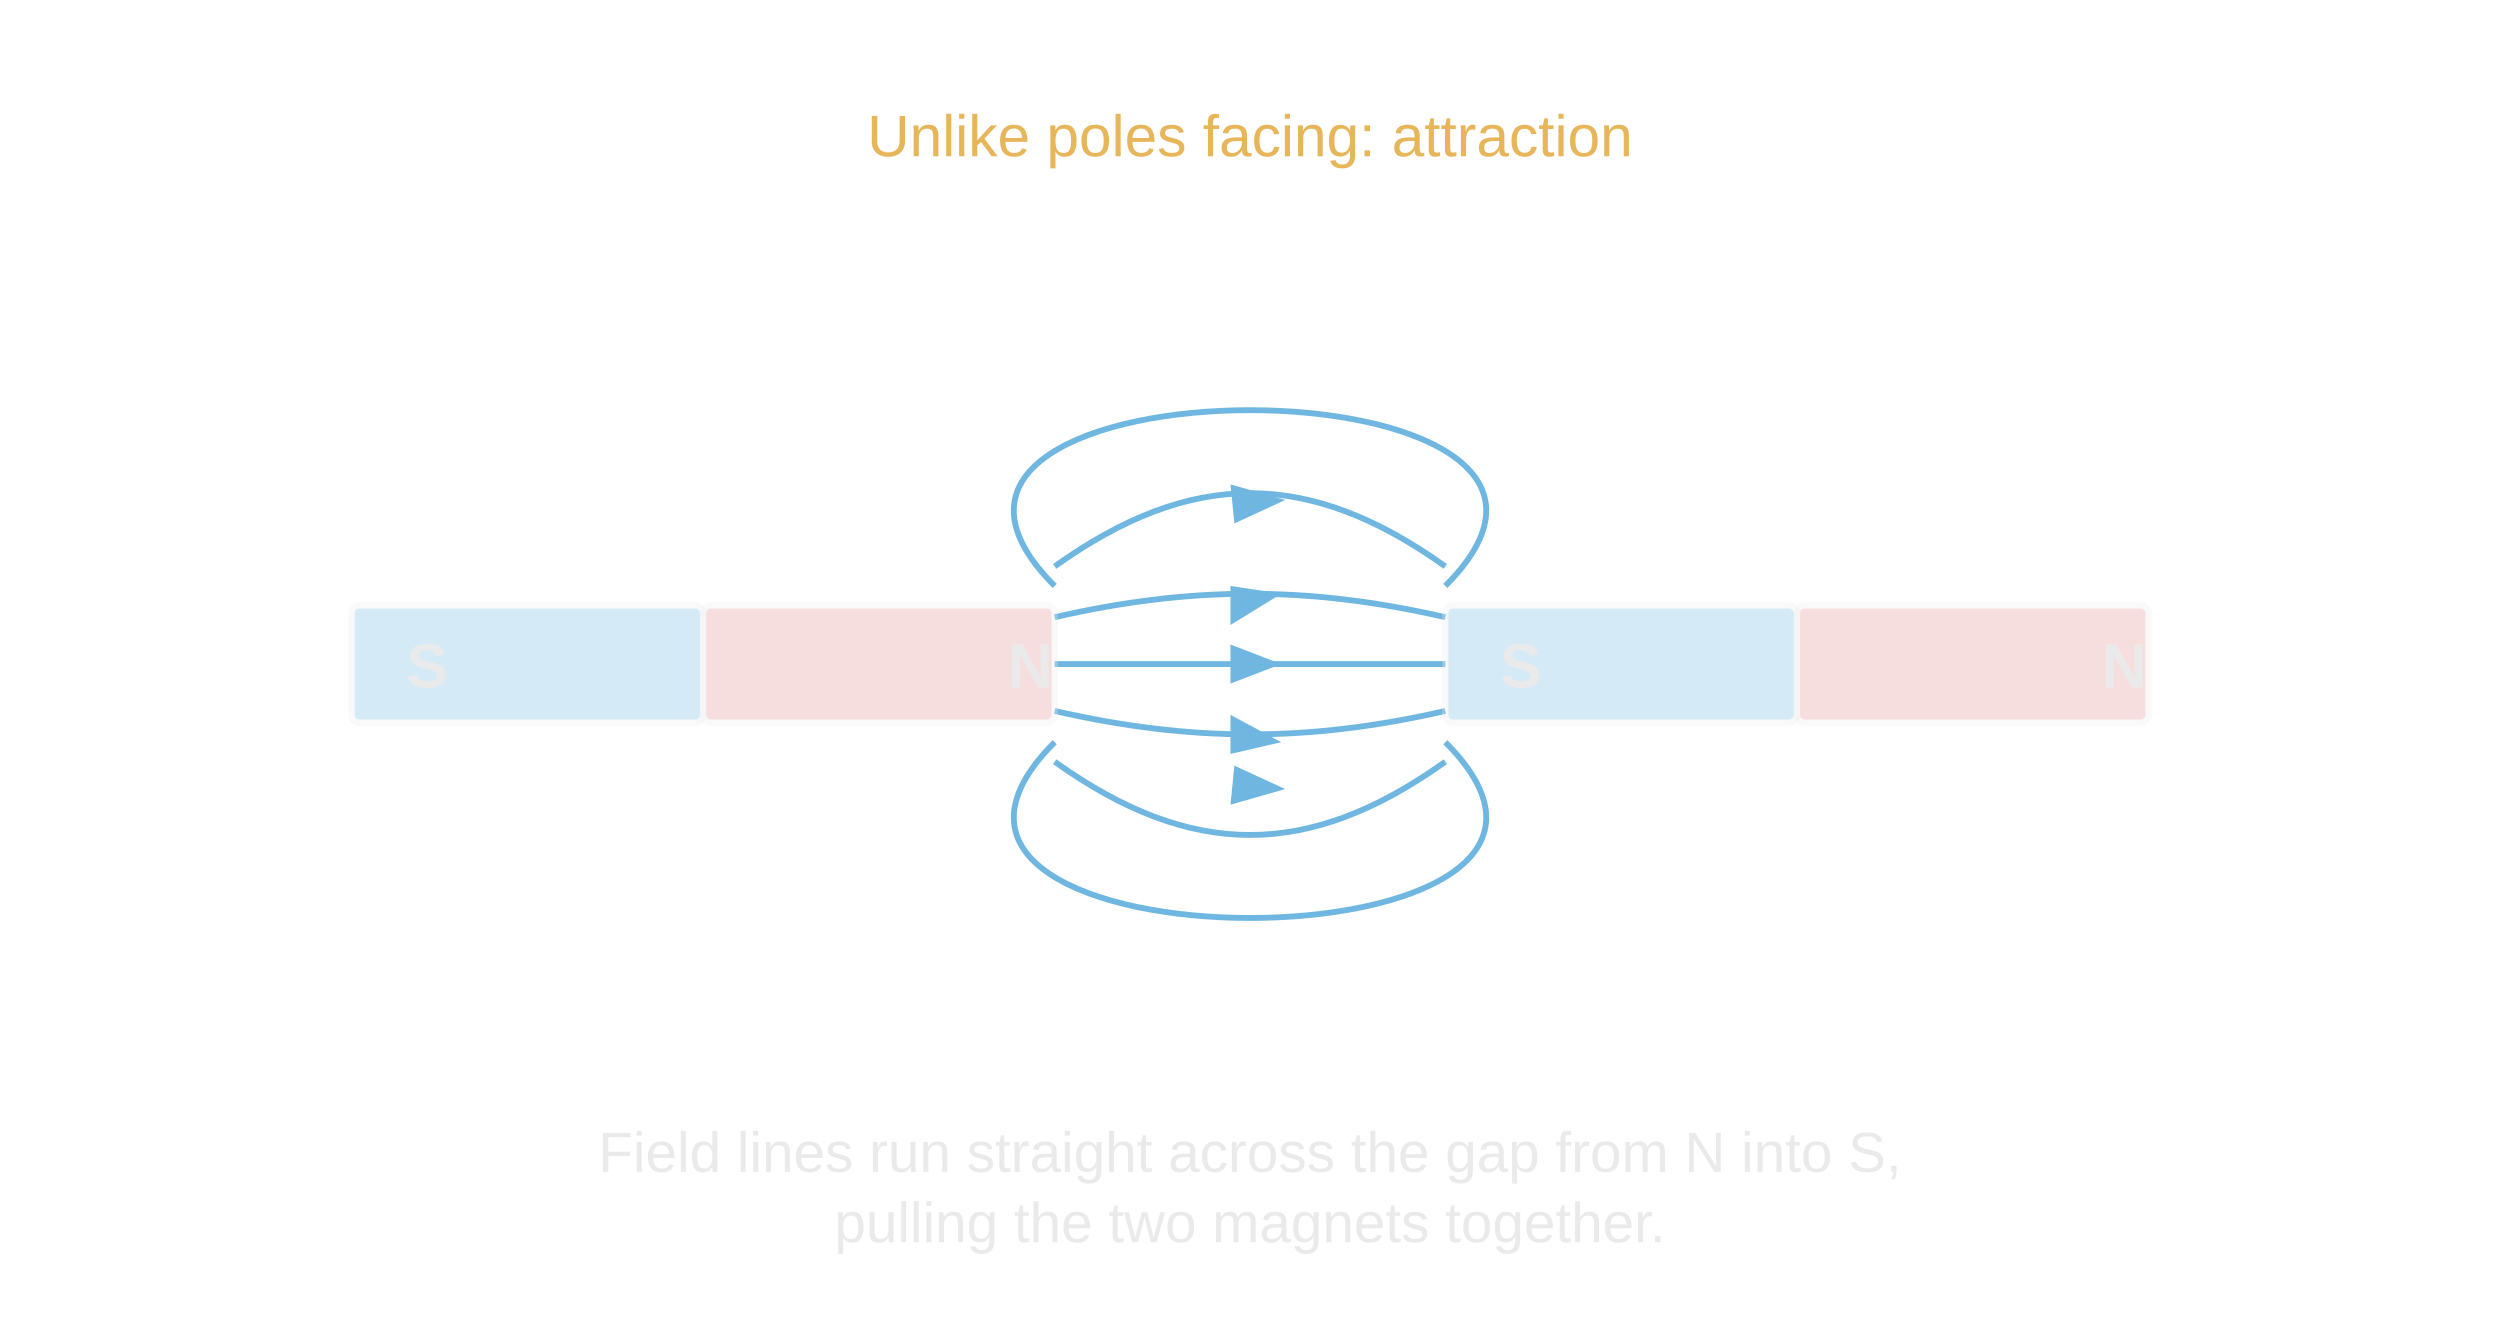
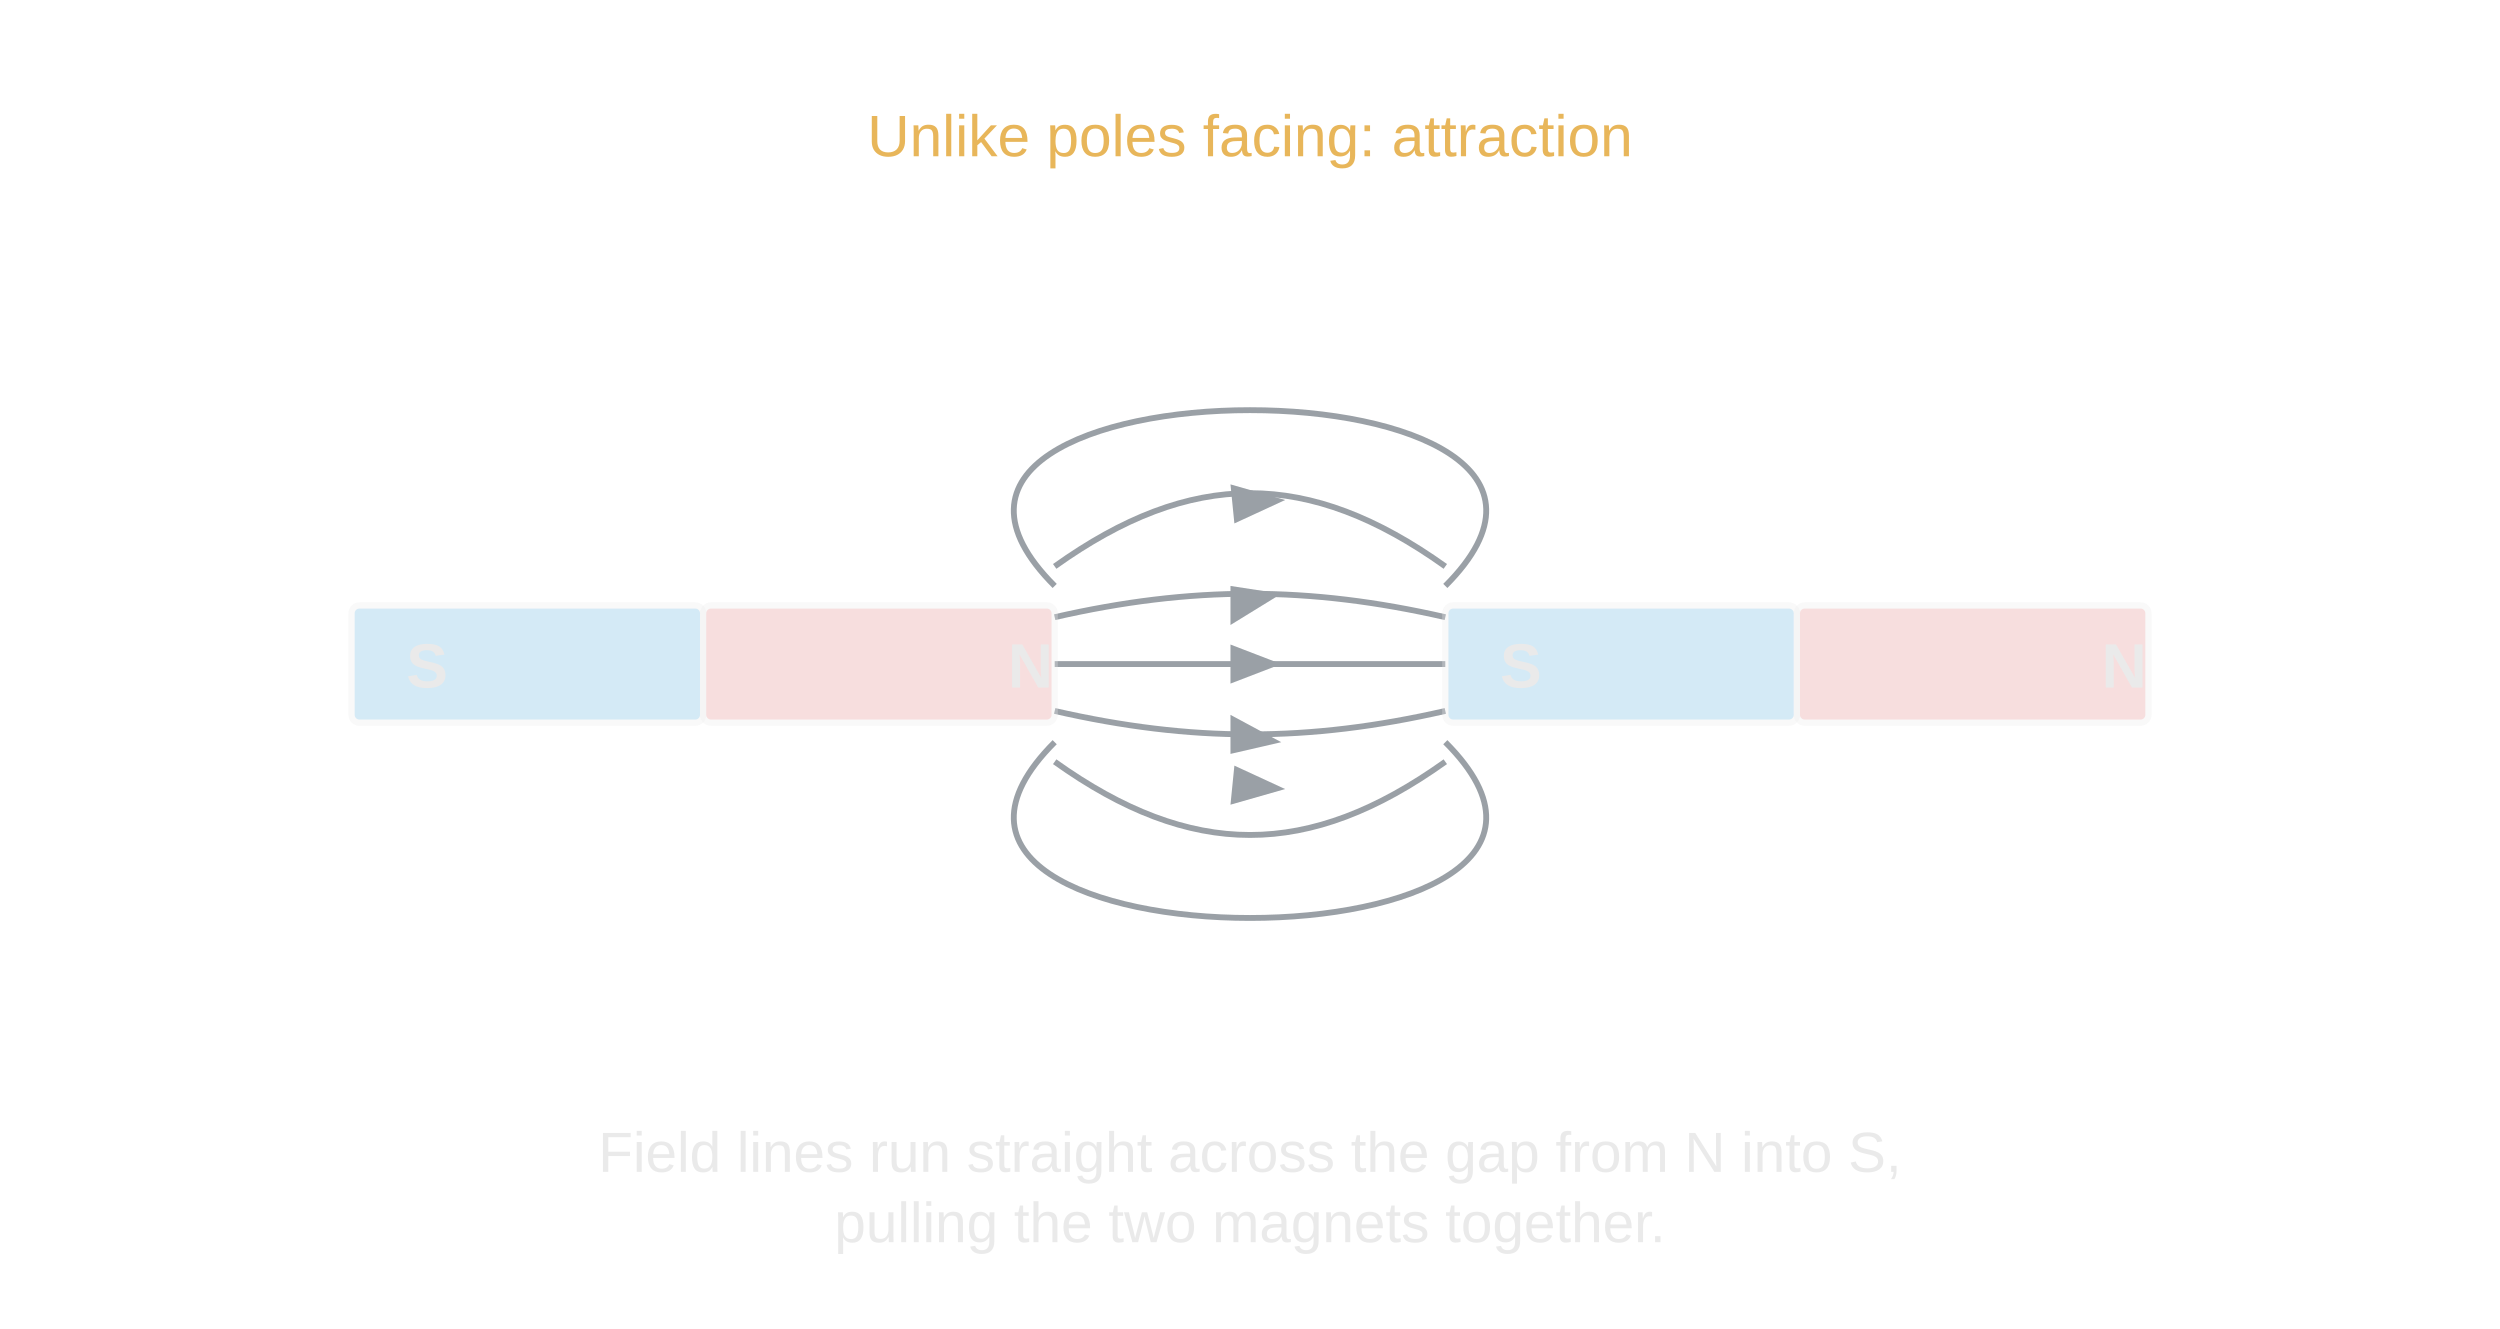
<svg xmlns="http://www.w3.org/2000/svg" viewBox="0 0 640 340" font-family="Segoe UI, Arial, sans-serif">
  <style>
    text { fill:#EAEAEA; }
    .magN { fill:#E58F8F; opacity:0.30; stroke:#EAEAEA; stroke-width:1.6; }
    .magS { fill:#6FB7E0; opacity:0.30; stroke:#EAEAEA; stroke-width:1.6; }
    .pole { font-size:16px; font-weight:bold; fill:#EAEAEA; }
-     .fl { stroke:#6FB7E0; stroke-width:1.5; fill:none; }
-     .fhead { fill:#6FB7E0; }
+     .fl { stroke:#9AA0A6; stroke-width:1.5; fill:none; }
+     .fhead { fill:#9AA0A6; }
    .lbl { fill:#E8B65A; font-size:15px; }
  </style>
  <g class="fl">
    <line x1="270" y1="170" x2="370" y2="170" />
    <path d="M270,158 C305,150 335,150 370,158" />
    <path d="M270,182 C305,190 335,190 370,182" />
    <path d="M270,145 C305,120 335,120 370,145" />
    <path d="M270,195 C305,220 335,220 370,195" />
  </g>
  <path class="fl" d="M270,150 C210,90 430,90 370,150" />
  <path class="fl" d="M270,190 C210,250 430,250 370,190" />
  <g class="fhead">
    <polygon points="315,165 315,175 328,170" />
    <polygon points="315,150 315,160 328,152" />
    <polygon points="315,183 315,193 328,190" />
    <polygon points="315,124 316,134 329,128" />
    <polygon points="315,206 316,196 329,202" />
  </g>
  <g transform="translate(90,155)">
    <rect class="magS" x="0" y="0" width="90" height="30" rx="2" />
    <rect class="magN" x="90" y="0" width="90" height="30" rx="2" />
    <text class="pole" x="14" y="21">S</text>
    <text class="pole" x="168" y="21">N</text>
  </g>
  <g transform="translate(370,155)">
    <rect class="magS" x="0" y="0" width="90" height="30" rx="2" />
    <rect class="magN" x="90" y="0" width="90" height="30" rx="2" />
    <text class="pole" x="14" y="21">S</text>
    <text class="pole" x="168" y="21">N</text>
  </g>
  <text x="320" y="40" text-anchor="middle" class="lbl">Unlike poles facing: attraction</text>
  <text x="320" y="300" text-anchor="middle" font-size="14.5">Field lines run straight across the gap from N into S,</text>
  <text x="320" y="318" text-anchor="middle" font-size="14.5">pulling the two magnets together.</text>
</svg>
